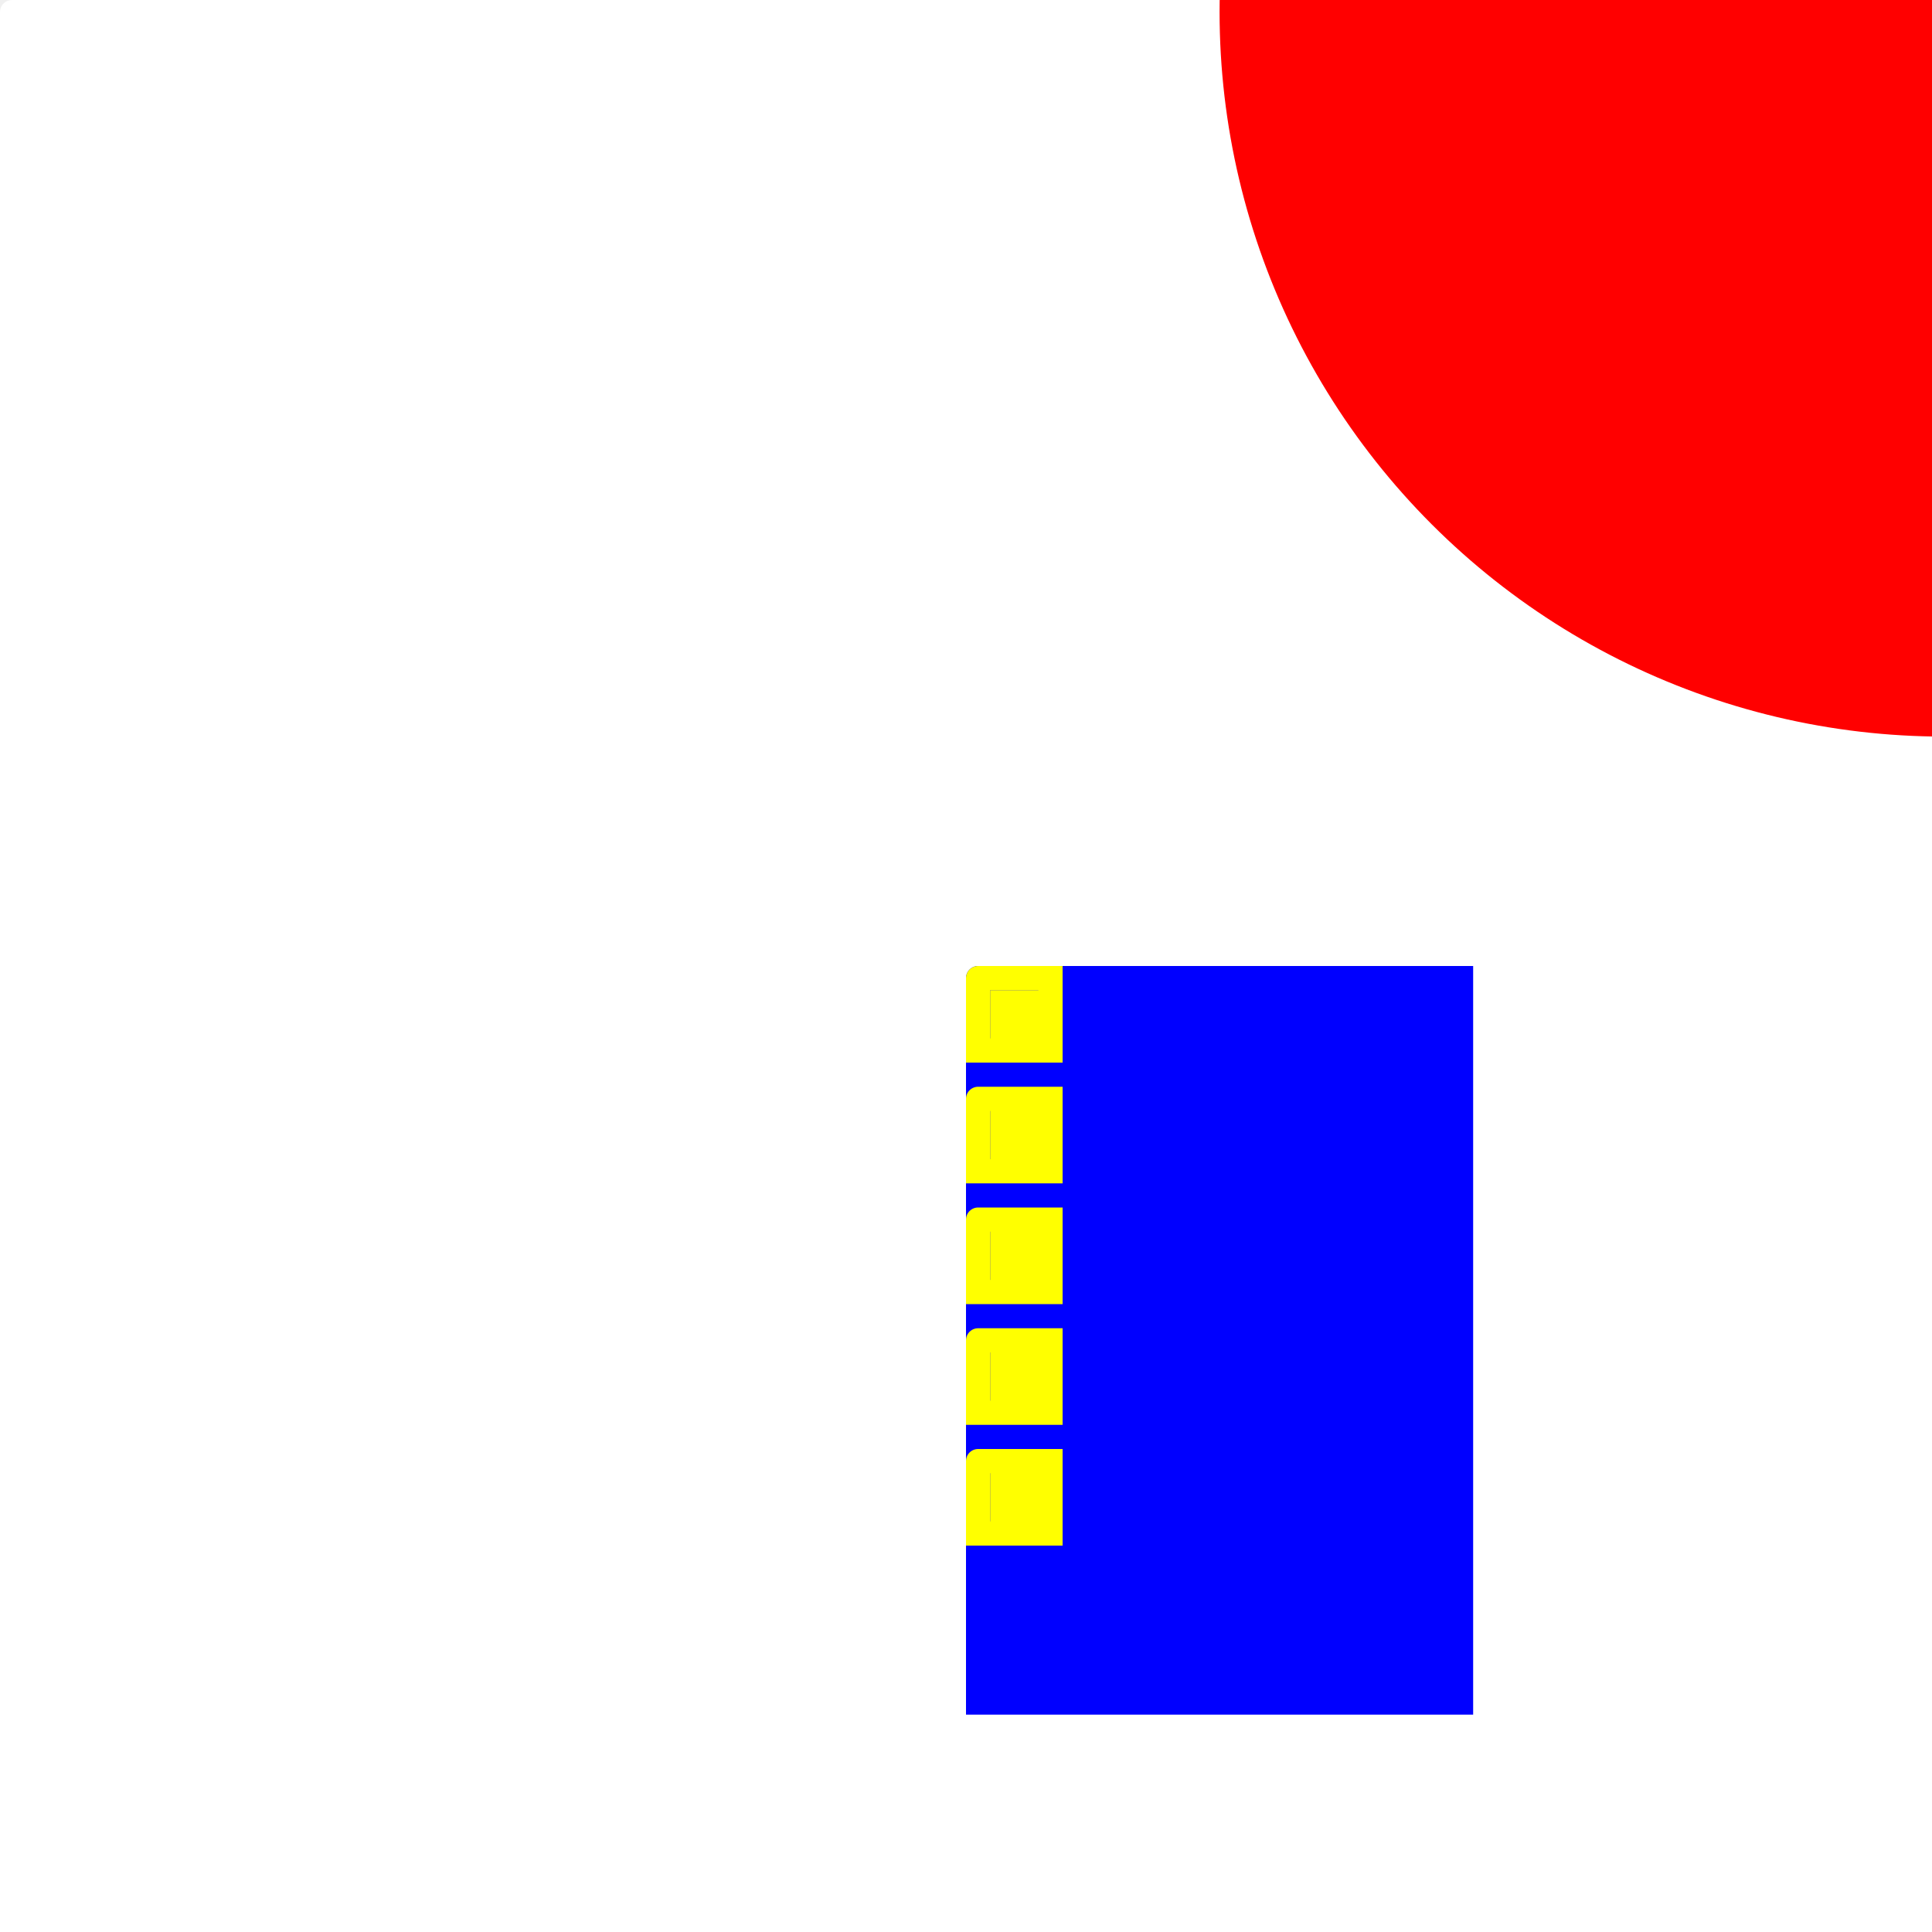
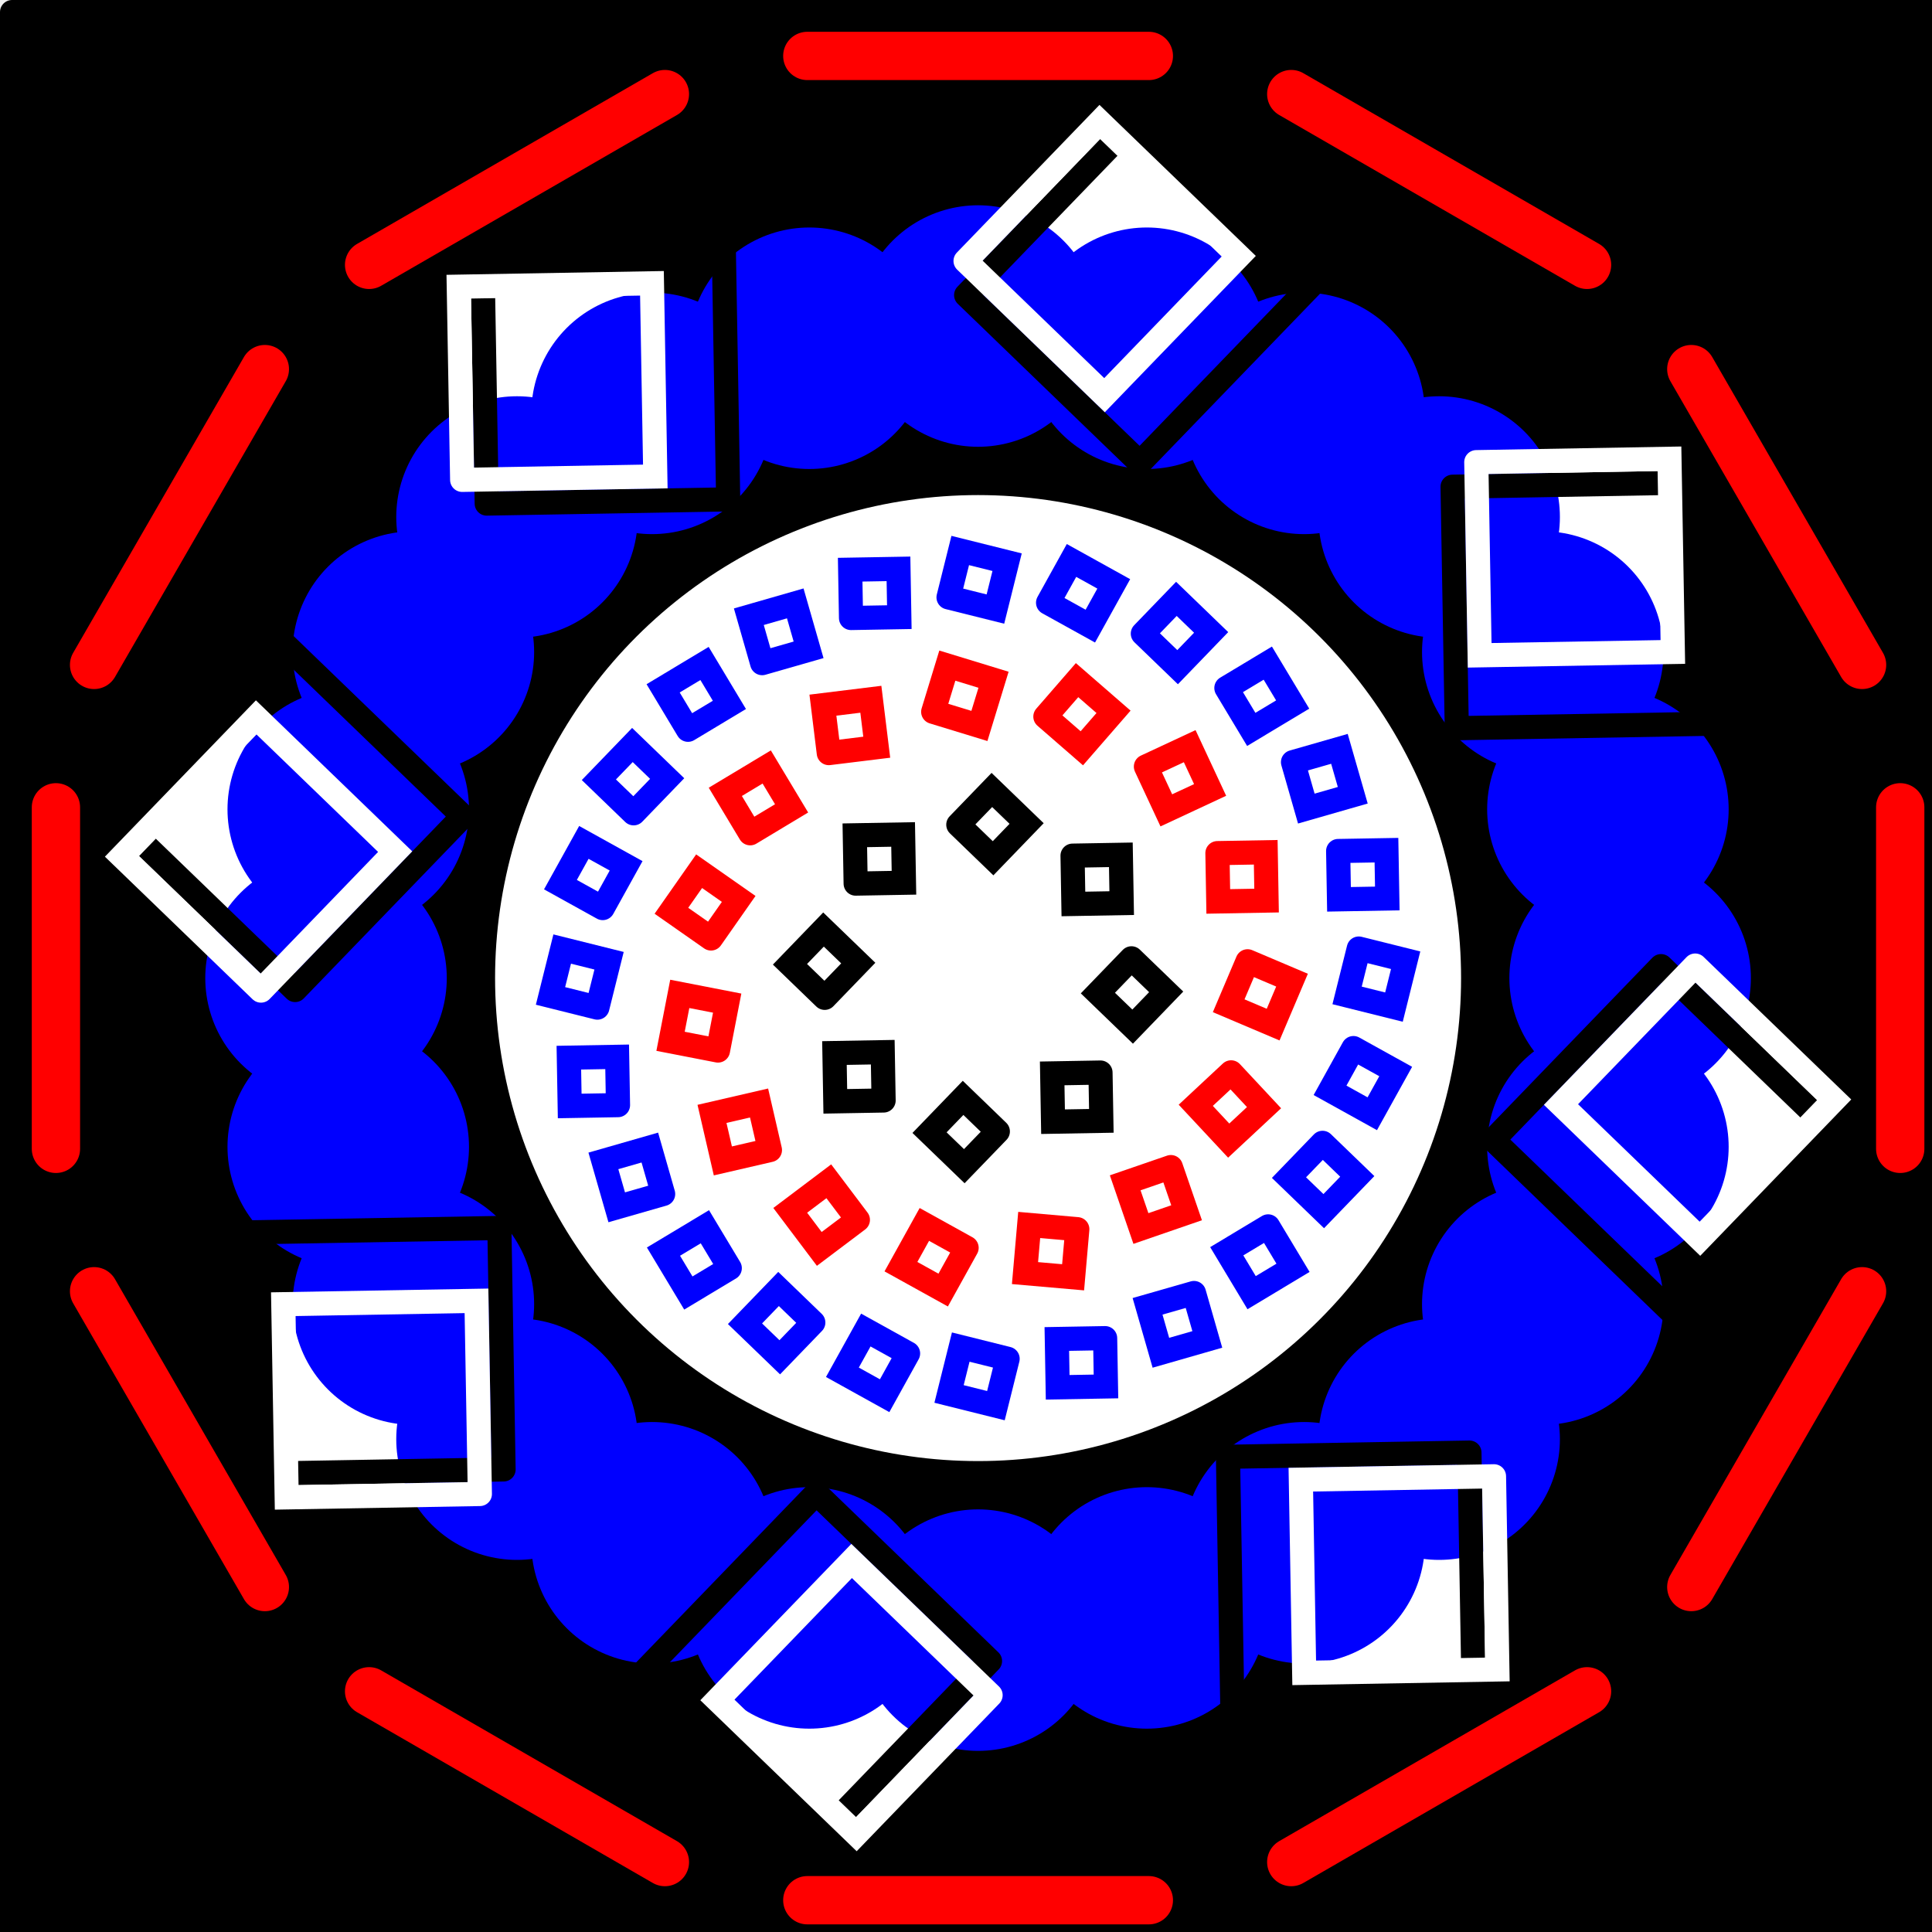
<svg xmlns="http://www.w3.org/2000/svg" baseProfile="full" height="80px" version="1.1" width="80px">
  <defs>
    <clipPath id="border_clip">
      <rect height="80" width="80" x="0" y="0" />
    </clipPath>
  </defs>
-   <polygon clip-path="url(#border_clip)" fill="#ffffff" fill-rule="evenodd" points="0.5,0.5 80.5,0.5 80.5,80.5 0.5,80.5 0.5,0.5" stroke-width="0" />
-   <polygon clip-path="url(#border_clip)" fill="#0000ff" fill-rule="evenodd" points="40.5,40.5 60.5,40.5 60.5,70.5 40.5,70.5 40.5,40.5" stroke-width="0" />
-   <polygon clip-path="url(#border_clip)" fill="#ffff00" fill-rule="evenodd" points="40.5,40.5 43.5,40.5 43.5,43.5 40.5,43.5 40.5,40.5" stroke-width="0" />
-   <polygon clip-path="url(#border_clip)" fill="#ffff00" fill-rule="evenodd" points="40.5,45.5 43.5,45.5 43.5,48.5 40.5,48.5 40.5,45.5" stroke-width="0" />
-   <polygon clip-path="url(#border_clip)" fill="#ffff00" fill-rule="evenodd" points="40.5,50.5 43.5,50.5 43.5,53.5 40.5,53.5 40.5,50.5" stroke-width="0" />
-   <polygon clip-path="url(#border_clip)" fill="#ffff00" fill-rule="evenodd" points="40.5,55.5 43.5,55.5 43.5,58.5 40.5,58.5 40.5,55.5" stroke-width="0" />
-   <polygon clip-path="url(#border_clip)" fill="#ffff00" fill-rule="evenodd" points="40.5,60.5 43.5,60.5 43.5,63.5 40.5,63.5 40.5,60.5" stroke-width="0" />
-   <polyline clip-path="url(#border_clip)" fill="none" points="0.5,0.5 80.5,0.5 80.5,80.5 0.5,80.5 0.5,0.5" stroke="#ffffff" stroke-linecap="round" stroke-width="1" />
-   <polyline clip-path="url(#border_clip)" fill="none" points="80.5,0.5 80.5,0.5" stroke="#ff0000" stroke-linecap="round" stroke-width="60" />
-   <polyline clip-path="url(#border_clip)" fill="none" points="40.5,40.5 60.5,40.5 60.5,70.5 40.5,70.5 40.5,40.5" stroke="#0000ff" stroke-linecap="round" stroke-width="1" />
-   <polyline clip-path="url(#border_clip)" fill="none" points="40.5,40.5 43.5,40.5 43.5,43.5 40.5,43.5 40.5,40.5" stroke="#ffff00" stroke-linecap="round" stroke-width="1" />
-   <polyline clip-path="url(#border_clip)" fill="none" points="40.5,45.5 43.5,45.5 43.5,48.5 40.5,48.5 40.5,45.5" stroke="#ffff00" stroke-linecap="round" stroke-width="1" />
-   <polyline clip-path="url(#border_clip)" fill="none" points="40.5,50.5 43.5,50.5 43.5,53.5 40.5,53.5 40.5,50.5" stroke="#ffff00" stroke-linecap="round" stroke-width="1" />
-   <polyline clip-path="url(#border_clip)" fill="none" points="40.5,55.5 43.5,55.5 43.5,58.5 40.5,58.5 40.5,55.5" stroke="#ffff00" stroke-linecap="round" stroke-width="1" />
-   <polyline clip-path="url(#border_clip)" fill="none" points="40.5,60.5 43.5,60.5 43.5,63.5 40.5,63.5 40.5,60.5" stroke="#ffff00" stroke-linecap="round" stroke-width="1" />
+   <polygon clip-path="url(#border_clip)" fill="black" fill-rule="evenodd" points="0.5,0.5 80.5,0.5 80.5,80.5 0.5,80.5 0.5,0.5" stroke-width="0" />
+   <polygon clip-path="url(#border_clip)" fill="black" fill-rule="evenodd" points="60.148,20.154 70.146,19.979 70.321,29.978 60.322,30.152 60.148,20.154" stroke-width="0" />
+   <polygon clip-path="url(#border_clip)" fill="black" fill-rule="evenodd" points="40.006,12.22 46.953,5.027 54.146,11.973 47.2,19.167 40.006,12.22" stroke-width="0" />
+   <polygon clip-path="url(#border_clip)" fill="black" fill-rule="evenodd" points="20.154,20.852 19.979,10.854 29.978,10.679 30.152,20.678 20.154,20.852" stroke-width="0" />
+   <polygon clip-path="url(#border_clip)" fill="black" fill-rule="evenodd" points="12.22,40.994 5.027,34.047 11.973,26.854 19.167,33.8 12.22,40.994" stroke-width="0" />
+   <polygon clip-path="url(#border_clip)" fill="black" fill-rule="evenodd" points="20.852,60.846 10.854,61.021 10.679,51.022 20.678,50.848 20.852,60.846" stroke-width="0" />
+   <polygon clip-path="url(#border_clip)" fill="black" fill-rule="evenodd" points="40.994,68.78 34.047,75.973 26.854,69.027 33.8,61.833 40.994,68.78" stroke-width="0" />
+   <polygon clip-path="url(#border_clip)" fill="black" fill-rule="evenodd" points="60.846,60.148 61.021,70.146 51.022,70.321 50.848,60.322 60.846,60.148" stroke-width="0" />
+   <polygon clip-path="url(#border_clip)" fill="black" fill-rule="evenodd" points="68.78,40.006 75.973,46.953 69.027,54.146 61.833,47.2 68.78,40.006" stroke-width="0" />
+   <polygon clip-path="url(#border_clip)" fill="#ffffff" fill-rule="evenodd" points="61.13,19.137 69.129,18.997 69.269,26.996 61.27,27.135 61.13,19.137" stroke-width="0" />
+   <polygon clip-path="url(#border_clip)" fill="#ffffff" fill-rule="evenodd" points="39.982,10.806 45.539,5.051 51.294,10.609 45.736,16.363 39.982,10.806" stroke-width="0" />
+   <polygon clip-path="url(#border_clip)" fill="#ffffff" fill-rule="evenodd" points="19.137,19.87 18.997,11.871 26.996,11.731 27.135,19.73 19.137,19.87" stroke-width="0" />
+   <polygon clip-path="url(#border_clip)" fill="#ffffff" fill-rule="evenodd" points="10.806,41.018 5.051,35.461 10.609,29.706 16.363,35.264 10.806,41.018" stroke-width="0" />
+   <polygon clip-path="url(#border_clip)" fill="#ffffff" fill-rule="evenodd" points="19.87,61.863 11.871,62.003 11.731,54.004 19.73,53.865 19.87,61.863" stroke-width="0" />
+   <polygon clip-path="url(#border_clip)" fill="#ffffff" fill-rule="evenodd" points="41.018,70.194 35.461,75.949 29.706,70.391 35.264,64.637 41.018,70.194" stroke-width="0" />
+   <polygon clip-path="url(#border_clip)" fill="#ffffff" fill-rule="evenodd" points="61.863,61.13 62.003,69.129 54.004,69.269 53.865,61.27 61.863,61.13" stroke-width="0" />
+   <polygon clip-path="url(#border_clip)" fill="#ffffff" fill-rule="evenodd" points="70.194,39.982 75.949,45.539 70.391,51.294 64.637,45.736 70.194,39.982" stroke-width="0" />
+   <polygon clip-path="url(#border_clip)" fill="#0000ff" fill-rule="evenodd" points="55.41,35.239 57.41,35.204 57.445,37.204 55.445,37.239 55.41,35.239" stroke-width="0" />
+   <polygon clip-path="url(#border_clip)" fill="#0000ff" fill-rule="evenodd" points="53.541,31.559 55.463,31.008 56.015,32.93 54.092,33.482 53.541,31.559" stroke-width="0" />
+   <polygon clip-path="url(#border_clip)" fill="#0000ff" fill-rule="evenodd" points="50.782,28.489 52.497,27.459 53.527,29.173 51.812,30.203 50.782,28.489" stroke-width="0" />
+   <polygon clip-path="url(#border_clip)" fill="#0000ff" fill-rule="evenodd" points="47.323,26.237 48.712,24.798 50.151,26.187 48.762,27.626 47.323,26.237" stroke-width="0" />
+   <polygon clip-path="url(#border_clip)" fill="#0000ff" fill-rule="evenodd" points="43.399,24.957 44.369,23.207 46.118,24.177 45.148,25.926 43.399,24.957" stroke-width="0" />
+   <polygon clip-path="url(#border_clip)" fill="#0000ff" fill-rule="evenodd" points="39.277,24.736 39.761,22.795 41.702,23.279 41.218,25.22 39.277,24.736" stroke-width="0" />
+   <polygon clip-path="url(#border_clip)" fill="#0000ff" fill-rule="evenodd" points="35.239,25.59 35.204,23.59 37.204,23.555 37.239,25.555 35.239,25.59" stroke-width="0" />
+   <polygon clip-path="url(#border_clip)" fill="#0000ff" fill-rule="evenodd" points="31.559,27.459 31.008,25.537 32.93,24.985 33.482,26.908 31.559,27.459" stroke-width="0" />
+   <polygon clip-path="url(#border_clip)" fill="#0000ff" fill-rule="evenodd" points="28.489,30.218 27.459,28.503 29.173,27.473 30.203,29.188 28.489,30.218" stroke-width="0" />
+   <polygon clip-path="url(#border_clip)" fill="#0000ff" fill-rule="evenodd" points="26.237,33.677 24.798,32.288 26.187,30.849 27.626,32.238 26.237,33.677" stroke-width="0" />
+   <polygon clip-path="url(#border_clip)" fill="#0000ff" fill-rule="evenodd" points="24.957,37.601 23.207,36.631 24.177,34.882 25.926,35.852 24.957,37.601" stroke-width="0" />
+   <polygon clip-path="url(#border_clip)" fill="#0000ff" fill-rule="evenodd" points="24.736,41.723 22.795,41.239 23.279,39.298 25.22,39.782 24.736,41.723" stroke-width="0" />
+   <polygon clip-path="url(#border_clip)" fill="#0000ff" fill-rule="evenodd" points="25.59,45.761 23.59,45.796 23.555,43.796 25.555,43.761 25.59,45.761" stroke-width="0" />
+   <polygon clip-path="url(#border_clip)" fill="#0000ff" fill-rule="evenodd" points="27.459,49.441 25.537,49.992 24.985,48.07 26.908,47.518 27.459,49.441" stroke-width="0" />
+   <polygon clip-path="url(#border_clip)" fill="#0000ff" fill-rule="evenodd" points="30.218,52.511 28.503,53.541 27.473,51.827 29.188,50.797 30.218,52.511" stroke-width="0" />
+   <polygon clip-path="url(#border_clip)" fill="#0000ff" fill-rule="evenodd" points="33.677,54.763 32.288,56.202 30.849,54.813 32.238,53.374 33.677,54.763" stroke-width="0" />
+   <polygon clip-path="url(#border_clip)" fill="#0000ff" fill-rule="evenodd" points="37.601,56.043 36.631,57.793 34.882,56.823 35.852,55.074 37.601,56.043" stroke-width="0" />
+   <polygon clip-path="url(#border_clip)" fill="#0000ff" fill-rule="evenodd" points="41.723,56.264 41.239,58.205 39.298,57.721 39.782,55.78 41.723,56.264" stroke-width="0" />
+   <polygon clip-path="url(#border_clip)" fill="#0000ff" fill-rule="evenodd" points="45.761,55.41 45.796,57.41 43.796,57.445 43.761,55.445 45.761,55.41" stroke-width="0" />
+   <polygon clip-path="url(#border_clip)" fill="#0000ff" fill-rule="evenodd" points="49.441,53.541 49.992,55.463 48.07,56.015 47.518,54.092 49.441,53.541" stroke-width="0" />
+   <polygon clip-path="url(#border_clip)" fill="#0000ff" fill-rule="evenodd" points="52.511,50.782 53.541,52.497 51.827,53.527 50.797,51.812 52.511,50.782" stroke-width="0" />
+   <polygon clip-path="url(#border_clip)" fill="#0000ff" fill-rule="evenodd" points="54.763,47.323 56.202,48.712 54.813,50.151 53.374,48.762 54.763,47.323" stroke-width="0" />
+   <polygon clip-path="url(#border_clip)" fill="#0000ff" fill-rule="evenodd" points="56.043,43.399 57.793,44.369 56.823,46.118 55.074,45.148 56.043,43.399" stroke-width="0" />
+   <polygon clip-path="url(#border_clip)" fill="#0000ff" fill-rule="evenodd" points="56.264,39.277 58.205,39.761 57.721,41.702 55.78,41.218 56.264,39.277" stroke-width="0" />
+   <polygon clip-path="url(#border_clip)" fill="#ff0000" fill-rule="evenodd" points="50.411,35.326 52.411,35.291 52.446,37.291 50.446,37.326 50.411,35.326" stroke-width="0" />
+   <polygon clip-path="url(#border_clip)" fill="#ff0000" fill-rule="evenodd" points="47.45,31.742 49.263,30.897 50.108,32.71 48.295,33.555 47.45,31.742" stroke-width="0" />
+   <polygon clip-path="url(#border_clip)" fill="#ff0000" fill-rule="evenodd" points="43.287,29.673 44.599,28.163 46.109,29.475 44.796,30.985 43.287,29.673" stroke-width="0" />
+   <polygon clip-path="url(#border_clip)" fill="#ff0000" fill-rule="evenodd" points="38.642,29.475 39.227,27.562 41.14,28.147 40.555,30.06 38.642,29.475" stroke-width="0" />
+   <polygon clip-path="url(#border_clip)" fill="#ff0000" fill-rule="evenodd" points="34.319,31.184 34.075,29.199 36.06,28.955 36.304,30.94 34.319,31.184" stroke-width="0" />
+   <polygon clip-path="url(#border_clip)" fill="#ff0000" fill-rule="evenodd" points="31.064,34.504 30.034,32.789 31.748,31.759 32.778,33.473 31.064,34.504" stroke-width="0" />
+   <polygon clip-path="url(#border_clip)" fill="#ff0000" fill-rule="evenodd" points="29.441,38.86 27.802,37.713 28.949,36.075 30.588,37.222 29.441,38.86" stroke-width="0" />
+   <polygon clip-path="url(#border_clip)" fill="#ff0000" fill-rule="evenodd" points="29.73,43.5 27.766,43.118 28.148,41.155 30.111,41.537 29.73,43.5" stroke-width="0" />
+   <polygon clip-path="url(#border_clip)" fill="#ff0000" fill-rule="evenodd" points="31.881,47.621 29.932,48.071 29.482,46.123 31.431,45.673 31.881,47.621" stroke-width="0" />
+   <polygon clip-path="url(#border_clip)" fill="#ff0000" fill-rule="evenodd" points="35.523,50.511 33.925,51.715 32.722,50.118 34.319,48.914 35.523,50.511" stroke-width="0" />
+   <polygon clip-path="url(#border_clip)" fill="#ff0000" fill-rule="evenodd" points="40.025,51.67 39.055,53.419 37.306,52.45 38.276,50.701 40.025,51.67" stroke-width="0" />
+   <polygon clip-path="url(#border_clip)" fill="#ff0000" fill-rule="evenodd" points="44.609,50.898 44.435,52.89 42.443,52.716 42.617,50.723 44.609,50.898" stroke-width="0" />
+   <polygon clip-path="url(#border_clip)" fill="#ff0000" fill-rule="evenodd" points="48.483,48.327 49.134,50.218 47.243,50.87 46.592,48.978 48.483,48.327" stroke-width="0" />
+   <polygon clip-path="url(#border_clip)" fill="#ff0000" fill-rule="evenodd" points="50.977,44.404 52.341,45.866 50.878,47.23 49.514,45.768 50.977,44.404" stroke-width="0" />
+   <polygon clip-path="url(#border_clip)" fill="#ff0000" fill-rule="evenodd" points="51.659,39.805 53.5,40.586 52.718,42.427 50.877,41.646 51.659,39.805" stroke-width="0" />
+   <polygon clip-path="url(#border_clip)" fill="black" fill-rule="evenodd" points="44.412,35.431 46.412,35.396 46.447,37.396 44.447,37.431 44.412,35.431" stroke-width="0" />
+   <polygon clip-path="url(#border_clip)" fill="black" fill-rule="evenodd" points="39.682,34.149 41.071,32.711 42.51,34.1 41.121,35.539 39.682,34.149" stroke-width="0" />
+   <polygon clip-path="url(#border_clip)" fill="black" fill-rule="evenodd" points="35.431,36.588 35.396,34.588 37.396,34.553 37.431,36.553 35.431,36.588" stroke-width="0" />
+   <polygon clip-path="url(#border_clip)" fill="black" fill-rule="evenodd" points="34.149,41.318 32.711,39.929 34.1,38.49 35.539,39.879 34.149,41.318" stroke-width="0" />
+   <polygon clip-path="url(#border_clip)" fill="black" fill-rule="evenodd" points="36.588,45.569 34.588,45.604 34.553,43.604 36.553,43.569 36.588,45.569" stroke-width="0" />
+   <polygon clip-path="url(#border_clip)" fill="black" fill-rule="evenodd" points="41.318,46.851 39.929,48.289 38.49,46.9 39.879,45.461 41.318,46.851" stroke-width="0" />
+   <polygon clip-path="url(#border_clip)" fill="black" fill-rule="evenodd" points="45.569,44.412 45.604,46.412 43.604,46.447 43.569,44.447 45.569,44.412" stroke-width="0" />
+   <polygon clip-path="url(#border_clip)" fill="black" fill-rule="evenodd" points="46.851,39.682 48.289,41.071 46.9,42.51 45.461,41.121 46.851,39.682" stroke-width="0" />
+   <polyline clip-path="url(#border_clip)" fill="none" points="0.5,0.5 80.5,0.5 80.5,80.5 0.5,80.5 0.5,0.5" stroke="black" stroke-linecap="round" stroke-width="1" />
+   <polyline clip-path="url(#border_clip)" fill="none" points="40.5,40.5 40.5,40.5" stroke="#ffffff" stroke-linecap="round" stroke-width="40" />
+   <polyline clip-path="url(#border_clip)" fill="none" points="67.5,40.5 67.5,40.5" stroke="#0000ff" stroke-linecap="round" stroke-width="10" />
+   <polyline clip-path="url(#border_clip)" fill="none" points="66.58,33.512 66.58,33.512" stroke="#0000ff" stroke-linecap="round" stroke-width="10" />
+   <polyline clip-path="url(#border_clip)" fill="none" points="63.883,27.0 63.883,27.0" stroke="#0000ff" stroke-linecap="round" stroke-width="10" />
+   <polyline clip-path="url(#border_clip)" fill="none" points="59.592,21.408 59.592,21.408" stroke="#0000ff" stroke-linecap="round" stroke-width="10" />
+   <polyline clip-path="url(#border_clip)" fill="none" points="54.0,17.117 54.0,17.117" stroke="#0000ff" stroke-linecap="round" stroke-width="10" />
+   <polyline clip-path="url(#border_clip)" fill="none" points="47.488,14.42 47.488,14.42" stroke="#0000ff" stroke-linecap="round" stroke-width="10" />
+   <polyline clip-path="url(#border_clip)" fill="none" points="40.5,13.5 40.5,13.5" stroke="#0000ff" stroke-linecap="round" stroke-width="10" />
+   <polyline clip-path="url(#border_clip)" fill="none" points="33.512,14.42 33.512,14.42" stroke="#0000ff" stroke-linecap="round" stroke-width="10" />
+   <polyline clip-path="url(#border_clip)" fill="none" points="27,17.117 27,17.117" stroke="#0000ff" stroke-linecap="round" stroke-width="10" />
+   <polyline clip-path="url(#border_clip)" fill="none" points="21.408,21.408 21.408,21.408" stroke="#0000ff" stroke-linecap="round" stroke-width="10" />
+   <polyline clip-path="url(#border_clip)" fill="none" points="17.117,27.0 17.117,27.0" stroke="#0000ff" stroke-linecap="round" stroke-width="10" />
+   <polyline clip-path="url(#border_clip)" fill="none" points="14.42,33.512 14.42,33.512" stroke="#0000ff" stroke-linecap="round" stroke-width="10" />
+   <polyline clip-path="url(#border_clip)" fill="none" points="13.5,40.5 13.5,40.5" stroke="#0000ff" stroke-linecap="round" stroke-width="10" />
+   <polyline clip-path="url(#border_clip)" fill="none" points="14.42,47.488 14.42,47.488" stroke="#0000ff" stroke-linecap="round" stroke-width="10" />
+   <polyline clip-path="url(#border_clip)" fill="none" points="17.117,54.0 17.117,54.0" stroke="#0000ff" stroke-linecap="round" stroke-width="10" />
+   <polyline clip-path="url(#border_clip)" fill="none" points="21.408,59.592 21.408,59.592" stroke="#0000ff" stroke-linecap="round" stroke-width="10" />
+   <polyline clip-path="url(#border_clip)" fill="none" points="27,63.883 27,63.883" stroke="#0000ff" stroke-linecap="round" stroke-width="10" />
+   <polyline clip-path="url(#border_clip)" fill="none" points="33.512,66.58 33.512,66.58" stroke="#0000ff" stroke-linecap="round" stroke-width="10" />
+   <polyline clip-path="url(#border_clip)" fill="none" points="40.5,67.5 40.5,67.5" stroke="#0000ff" stroke-linecap="round" stroke-width="10" />
+   <polyline clip-path="url(#border_clip)" fill="none" points="47.488,66.58 47.488,66.58" stroke="#0000ff" stroke-linecap="round" stroke-width="10" />
+   <polyline clip-path="url(#border_clip)" fill="none" points="54.0,63.883 54.0,63.883" stroke="#0000ff" stroke-linecap="round" stroke-width="10" />
+   <polyline clip-path="url(#border_clip)" fill="none" points="59.592,59.592 59.592,59.592" stroke="#0000ff" stroke-linecap="round" stroke-width="10" />
+   <polyline clip-path="url(#border_clip)" fill="none" points="63.883,54 63.883,54" stroke="#0000ff" stroke-linecap="round" stroke-width="10" />
+   <polyline clip-path="url(#border_clip)" fill="none" points="66.58,47.488 66.58,47.488" stroke="#0000ff" stroke-linecap="round" stroke-width="10" />
+   <polyline clip-path="url(#border_clip)" fill="none" points="53.468,3.896 65.716,10.967" stroke="#ff0000" stroke-linecap="round" stroke-width="2" />
+   <polyline clip-path="url(#border_clip)" fill="none" points="33.429,2.316 47.571,2.316" stroke="#ff0000" stroke-linecap="round" stroke-width="2" />
+   <polyline clip-path="url(#border_clip)" fill="none" points="15.284,10.967 27.532,3.896" stroke="#ff0000" stroke-linecap="round" stroke-width="2" />
+   <polyline clip-path="url(#border_clip)" fill="none" points="3.896,27.532 10.967,15.284" stroke="#ff0000" stroke-linecap="round" stroke-width="2" />
+   <polyline clip-path="url(#border_clip)" fill="none" points="2.316,47.571 2.316,33.429" stroke="#ff0000" stroke-linecap="round" stroke-width="2" />
+   <polyline clip-path="url(#border_clip)" fill="none" points="10.967,65.716 3.896,53.468" stroke="#ff0000" stroke-linecap="round" stroke-width="2" />
+   <polyline clip-path="url(#border_clip)" fill="none" points="27.532,77.104 15.284,70.033" stroke="#ff0000" stroke-linecap="round" stroke-width="2" />
+   <polyline clip-path="url(#border_clip)" fill="none" points="47.571,78.684 33.429,78.684" stroke="#ff0000" stroke-linecap="round" stroke-width="2" />
+   <polyline clip-path="url(#border_clip)" fill="none" points="65.716,70.033 53.468,77.104" stroke="#ff0000" stroke-linecap="round" stroke-width="2" />
+   <polyline clip-path="url(#border_clip)" fill="none" points="77.104,53.468 70.033,65.716" stroke="#ff0000" stroke-linecap="round" stroke-width="2" />
+   <polyline clip-path="url(#border_clip)" fill="none" points="78.684,33.429 78.684,47.571" stroke="#ff0000" stroke-linecap="round" stroke-width="2" />
+   <polyline clip-path="url(#border_clip)" fill="none" points="70.033,15.284 77.104,27.532" stroke="#ff0000" stroke-linecap="round" stroke-width="2" />
+   <polyline clip-path="url(#border_clip)" fill="none" points="60.148,20.154 70.146,19.979 70.321,29.978 60.322,30.152 60.148,20.154" stroke="black" stroke-linecap="round" stroke-width="1" />
+   <polyline clip-path="url(#border_clip)" fill="none" points="40.006,12.22 46.953,5.027 54.146,11.973 47.2,19.167 40.006,12.22" stroke="black" stroke-linecap="round" stroke-width="1" />
+   <polyline clip-path="url(#border_clip)" fill="none" points="20.154,20.852 19.979,10.854 29.978,10.679 30.152,20.678 20.154,20.852" stroke="black" stroke-linecap="round" stroke-width="1" />
+   <polyline clip-path="url(#border_clip)" fill="none" points="12.22,40.994 5.027,34.047 11.973,26.854 19.167,33.8 12.22,40.994" stroke="black" stroke-linecap="round" stroke-width="1" />
+   <polyline clip-path="url(#border_clip)" fill="none" points="20.852,60.846 10.854,61.021 10.679,51.022 20.678,50.848 20.852,60.846" stroke="black" stroke-linecap="round" stroke-width="1" />
+   <polyline clip-path="url(#border_clip)" fill="none" points="40.994,68.78 34.047,75.973 26.854,69.027 33.8,61.833 40.994,68.78" stroke="black" stroke-linecap="round" stroke-width="1" />
+   <polyline clip-path="url(#border_clip)" fill="none" points="60.846,60.148 61.021,70.146 51.022,70.321 50.848,60.322 60.846,60.148" stroke="black" stroke-linecap="round" stroke-width="1" />
+   <polyline clip-path="url(#border_clip)" fill="none" points="68.78,40.006 75.973,46.953 69.027,54.146 61.833,47.2 68.78,40.006" stroke="black" stroke-linecap="round" stroke-width="1" />
+   <polyline clip-path="url(#border_clip)" fill="none" points="61.13,19.137 69.129,18.997 69.269,26.996 61.27,27.135 61.13,19.137" stroke="#ffffff" stroke-linecap="round" stroke-width="1" />
+   <polyline clip-path="url(#border_clip)" fill="none" points="39.982,10.806 45.539,5.051 51.294,10.609 45.736,16.363 39.982,10.806" stroke="#ffffff" stroke-linecap="round" stroke-width="1" />
+   <polyline clip-path="url(#border_clip)" fill="none" points="19.137,19.87 18.997,11.871 26.996,11.731 27.135,19.73 19.137,19.87" stroke="#ffffff" stroke-linecap="round" stroke-width="1" />
+   <polyline clip-path="url(#border_clip)" fill="none" points="10.806,41.018 5.051,35.461 10.609,29.706 16.363,35.264 10.806,41.018" stroke="#ffffff" stroke-linecap="round" stroke-width="1" />
+   <polyline clip-path="url(#border_clip)" fill="none" points="19.87,61.863 11.871,62.003 11.731,54.004 19.73,53.865 19.87,61.863" stroke="#ffffff" stroke-linecap="round" stroke-width="1" />
+   <polyline clip-path="url(#border_clip)" fill="none" points="41.018,70.194 35.461,75.949 29.706,70.391 35.264,64.637 41.018,70.194" stroke="#ffffff" stroke-linecap="round" stroke-width="1" />
+   <polyline clip-path="url(#border_clip)" fill="none" points="61.863,61.13 62.003,69.129 54.004,69.269 53.865,61.27 61.863,61.13" stroke="#ffffff" stroke-linecap="round" stroke-width="1" />
+   <polyline clip-path="url(#border_clip)" fill="none" points="70.194,39.982 75.949,45.539 70.391,51.294 64.637,45.736 70.194,39.982" stroke="#ffffff" stroke-linecap="round" stroke-width="1" />
+   <polyline clip-path="url(#border_clip)" fill="none" points="55.41,35.239 57.41,35.204 57.445,37.204 55.445,37.239 55.41,35.239" stroke="#0000ff" stroke-linecap="round" stroke-width="1" />
+   <polyline clip-path="url(#border_clip)" fill="none" points="53.541,31.559 55.463,31.008 56.015,32.93 54.092,33.482 53.541,31.559" stroke="#0000ff" stroke-linecap="round" stroke-width="1" />
+   <polyline clip-path="url(#border_clip)" fill="none" points="50.782,28.489 52.497,27.459 53.527,29.173 51.812,30.203 50.782,28.489" stroke="#0000ff" stroke-linecap="round" stroke-width="1" />
+   <polyline clip-path="url(#border_clip)" fill="none" points="47.323,26.237 48.712,24.798 50.151,26.187 48.762,27.626 47.323,26.237" stroke="#0000ff" stroke-linecap="round" stroke-width="1" />
+   <polyline clip-path="url(#border_clip)" fill="none" points="43.399,24.957 44.369,23.207 46.118,24.177 45.148,25.926 43.399,24.957" stroke="#0000ff" stroke-linecap="round" stroke-width="1" />
+   <polyline clip-path="url(#border_clip)" fill="none" points="39.277,24.736 39.761,22.795 41.702,23.279 41.218,25.22 39.277,24.736" stroke="#0000ff" stroke-linecap="round" stroke-width="1" />
+   <polyline clip-path="url(#border_clip)" fill="none" points="35.239,25.59 35.204,23.59 37.204,23.555 37.239,25.555 35.239,25.59" stroke="#0000ff" stroke-linecap="round" stroke-width="1" />
+   <polyline clip-path="url(#border_clip)" fill="none" points="31.559,27.459 31.008,25.537 32.93,24.985 33.482,26.908 31.559,27.459" stroke="#0000ff" stroke-linecap="round" stroke-width="1" />
+   <polyline clip-path="url(#border_clip)" fill="none" points="28.489,30.218 27.459,28.503 29.173,27.473 30.203,29.188 28.489,30.218" stroke="#0000ff" stroke-linecap="round" stroke-width="1" />
+   <polyline clip-path="url(#border_clip)" fill="none" points="26.237,33.677 24.798,32.288 26.187,30.849 27.626,32.238 26.237,33.677" stroke="#0000ff" stroke-linecap="round" stroke-width="1" />
+   <polyline clip-path="url(#border_clip)" fill="none" points="24.957,37.601 23.207,36.631 24.177,34.882 25.926,35.852 24.957,37.601" stroke="#0000ff" stroke-linecap="round" stroke-width="1" />
+   <polyline clip-path="url(#border_clip)" fill="none" points="24.736,41.723 22.795,41.239 23.279,39.298 25.22,39.782 24.736,41.723" stroke="#0000ff" stroke-linecap="round" stroke-width="1" />
+   <polyline clip-path="url(#border_clip)" fill="none" points="25.59,45.761 23.59,45.796 23.555,43.796 25.555,43.761 25.59,45.761" stroke="#0000ff" stroke-linecap="round" stroke-width="1" />
+   <polyline clip-path="url(#border_clip)" fill="none" points="27.459,49.441 25.537,49.992 24.985,48.07 26.908,47.518 27.459,49.441" stroke="#0000ff" stroke-linecap="round" stroke-width="1" />
+   <polyline clip-path="url(#border_clip)" fill="none" points="30.218,52.511 28.503,53.541 27.473,51.827 29.188,50.797 30.218,52.511" stroke="#0000ff" stroke-linecap="round" stroke-width="1" />
+   <polyline clip-path="url(#border_clip)" fill="none" points="33.677,54.763 32.288,56.202 30.849,54.813 32.238,53.374 33.677,54.763" stroke="#0000ff" stroke-linecap="round" stroke-width="1" />
+   <polyline clip-path="url(#border_clip)" fill="none" points="37.601,56.043 36.631,57.793 34.882,56.823 35.852,55.074 37.601,56.043" stroke="#0000ff" stroke-linecap="round" stroke-width="1" />
+   <polyline clip-path="url(#border_clip)" fill="none" points="41.723,56.264 41.239,58.205 39.298,57.721 39.782,55.78 41.723,56.264" stroke="#0000ff" stroke-linecap="round" stroke-width="1" />
+   <polyline clip-path="url(#border_clip)" fill="none" points="45.761,55.41 45.796,57.41 43.796,57.445 43.761,55.445 45.761,55.41" stroke="#0000ff" stroke-linecap="round" stroke-width="1" />
+   <polyline clip-path="url(#border_clip)" fill="none" points="49.441,53.541 49.992,55.463 48.07,56.015 47.518,54.092 49.441,53.541" stroke="#0000ff" stroke-linecap="round" stroke-width="1" />
+   <polyline clip-path="url(#border_clip)" fill="none" points="52.511,50.782 53.541,52.497 51.827,53.527 50.797,51.812 52.511,50.782" stroke="#0000ff" stroke-linecap="round" stroke-width="1" />
+   <polyline clip-path="url(#border_clip)" fill="none" points="54.763,47.323 56.202,48.712 54.813,50.151 53.374,48.762 54.763,47.323" stroke="#0000ff" stroke-linecap="round" stroke-width="1" />
+   <polyline clip-path="url(#border_clip)" fill="none" points="56.043,43.399 57.793,44.369 56.823,46.118 55.074,45.148 56.043,43.399" stroke="#0000ff" stroke-linecap="round" stroke-width="1" />
+   <polyline clip-path="url(#border_clip)" fill="none" points="56.264,39.277 58.205,39.761 57.721,41.702 55.78,41.218 56.264,39.277" stroke="#0000ff" stroke-linecap="round" stroke-width="1" />
+   <polyline clip-path="url(#border_clip)" fill="none" points="50.411,35.326 52.411,35.291 52.446,37.291 50.446,37.326 50.411,35.326" stroke="#ff0000" stroke-linecap="round" stroke-width="1" />
+   <polyline clip-path="url(#border_clip)" fill="none" points="47.45,31.742 49.263,30.897 50.108,32.71 48.295,33.555 47.45,31.742" stroke="#ff0000" stroke-linecap="round" stroke-width="1" />
+   <polyline clip-path="url(#border_clip)" fill="none" points="43.287,29.673 44.599,28.163 46.109,29.475 44.796,30.985 43.287,29.673" stroke="#ff0000" stroke-linecap="round" stroke-width="1" />
+   <polyline clip-path="url(#border_clip)" fill="none" points="38.642,29.475 39.227,27.562 41.14,28.147 40.555,30.06 38.642,29.475" stroke="#ff0000" stroke-linecap="round" stroke-width="1" />
+   <polyline clip-path="url(#border_clip)" fill="none" points="34.319,31.184 34.075,29.199 36.06,28.955 36.304,30.94 34.319,31.184" stroke="#ff0000" stroke-linecap="round" stroke-width="1" />
+   <polyline clip-path="url(#border_clip)" fill="none" points="31.064,34.504 30.034,32.789 31.748,31.759 32.778,33.473 31.064,34.504" stroke="#ff0000" stroke-linecap="round" stroke-width="1" />
+   <polyline clip-path="url(#border_clip)" fill="none" points="29.441,38.86 27.802,37.713 28.949,36.075 30.588,37.222 29.441,38.86" stroke="#ff0000" stroke-linecap="round" stroke-width="1" />
+   <polyline clip-path="url(#border_clip)" fill="none" points="29.73,43.5 27.766,43.118 28.148,41.155 30.111,41.537 29.73,43.5" stroke="#ff0000" stroke-linecap="round" stroke-width="1" />
+   <polyline clip-path="url(#border_clip)" fill="none" points="31.881,47.621 29.932,48.071 29.482,46.123 31.431,45.673 31.881,47.621" stroke="#ff0000" stroke-linecap="round" stroke-width="1" />
+   <polyline clip-path="url(#border_clip)" fill="none" points="35.523,50.511 33.925,51.715 32.722,50.118 34.319,48.914 35.523,50.511" stroke="#ff0000" stroke-linecap="round" stroke-width="1" />
+   <polyline clip-path="url(#border_clip)" fill="none" points="40.025,51.67 39.055,53.419 37.306,52.45 38.276,50.701 40.025,51.67" stroke="#ff0000" stroke-linecap="round" stroke-width="1" />
+   <polyline clip-path="url(#border_clip)" fill="none" points="44.609,50.898 44.435,52.89 42.443,52.716 42.617,50.723 44.609,50.898" stroke="#ff0000" stroke-linecap="round" stroke-width="1" />
+   <polyline clip-path="url(#border_clip)" fill="none" points="48.483,48.327 49.134,50.218 47.243,50.87 46.592,48.978 48.483,48.327" stroke="#ff0000" stroke-linecap="round" stroke-width="1" />
+   <polyline clip-path="url(#border_clip)" fill="none" points="50.977,44.404 52.341,45.866 50.878,47.23 49.514,45.768 50.977,44.404" stroke="#ff0000" stroke-linecap="round" stroke-width="1" />
+   <polyline clip-path="url(#border_clip)" fill="none" points="51.659,39.805 53.5,40.586 52.718,42.427 50.877,41.646 51.659,39.805" stroke="#ff0000" stroke-linecap="round" stroke-width="1" />
+   <polyline clip-path="url(#border_clip)" fill="none" points="44.412,35.431 46.412,35.396 46.447,37.396 44.447,37.431 44.412,35.431" stroke="black" stroke-linecap="round" stroke-width="1" />
+   <polyline clip-path="url(#border_clip)" fill="none" points="39.682,34.149 41.071,32.711 42.51,34.1 41.121,35.539 39.682,34.149" stroke="black" stroke-linecap="round" stroke-width="1" />
+   <polyline clip-path="url(#border_clip)" fill="none" points="35.431,36.588 35.396,34.588 37.396,34.553 37.431,36.553 35.431,36.588" stroke="black" stroke-linecap="round" stroke-width="1" />
+   <polyline clip-path="url(#border_clip)" fill="none" points="34.149,41.318 32.711,39.929 34.1,38.49 35.539,39.879 34.149,41.318" stroke="black" stroke-linecap="round" stroke-width="1" />
+   <polyline clip-path="url(#border_clip)" fill="none" points="36.588,45.569 34.588,45.604 34.553,43.604 36.553,43.569 36.588,45.569" stroke="black" stroke-linecap="round" stroke-width="1" />
+   <polyline clip-path="url(#border_clip)" fill="none" points="41.318,46.851 39.929,48.289 38.49,46.9 39.879,45.461 41.318,46.851" stroke="black" stroke-linecap="round" stroke-width="1" />
+   <polyline clip-path="url(#border_clip)" fill="none" points="45.569,44.412 45.604,46.412 43.604,46.447 43.569,44.447 45.569,44.412" stroke="black" stroke-linecap="round" stroke-width="1" />
+   <polyline clip-path="url(#border_clip)" fill="none" points="46.851,39.682 48.289,41.071 46.9,42.51 45.461,41.121 46.851,39.682" stroke="black" stroke-linecap="round" stroke-width="1" />
</svg>
